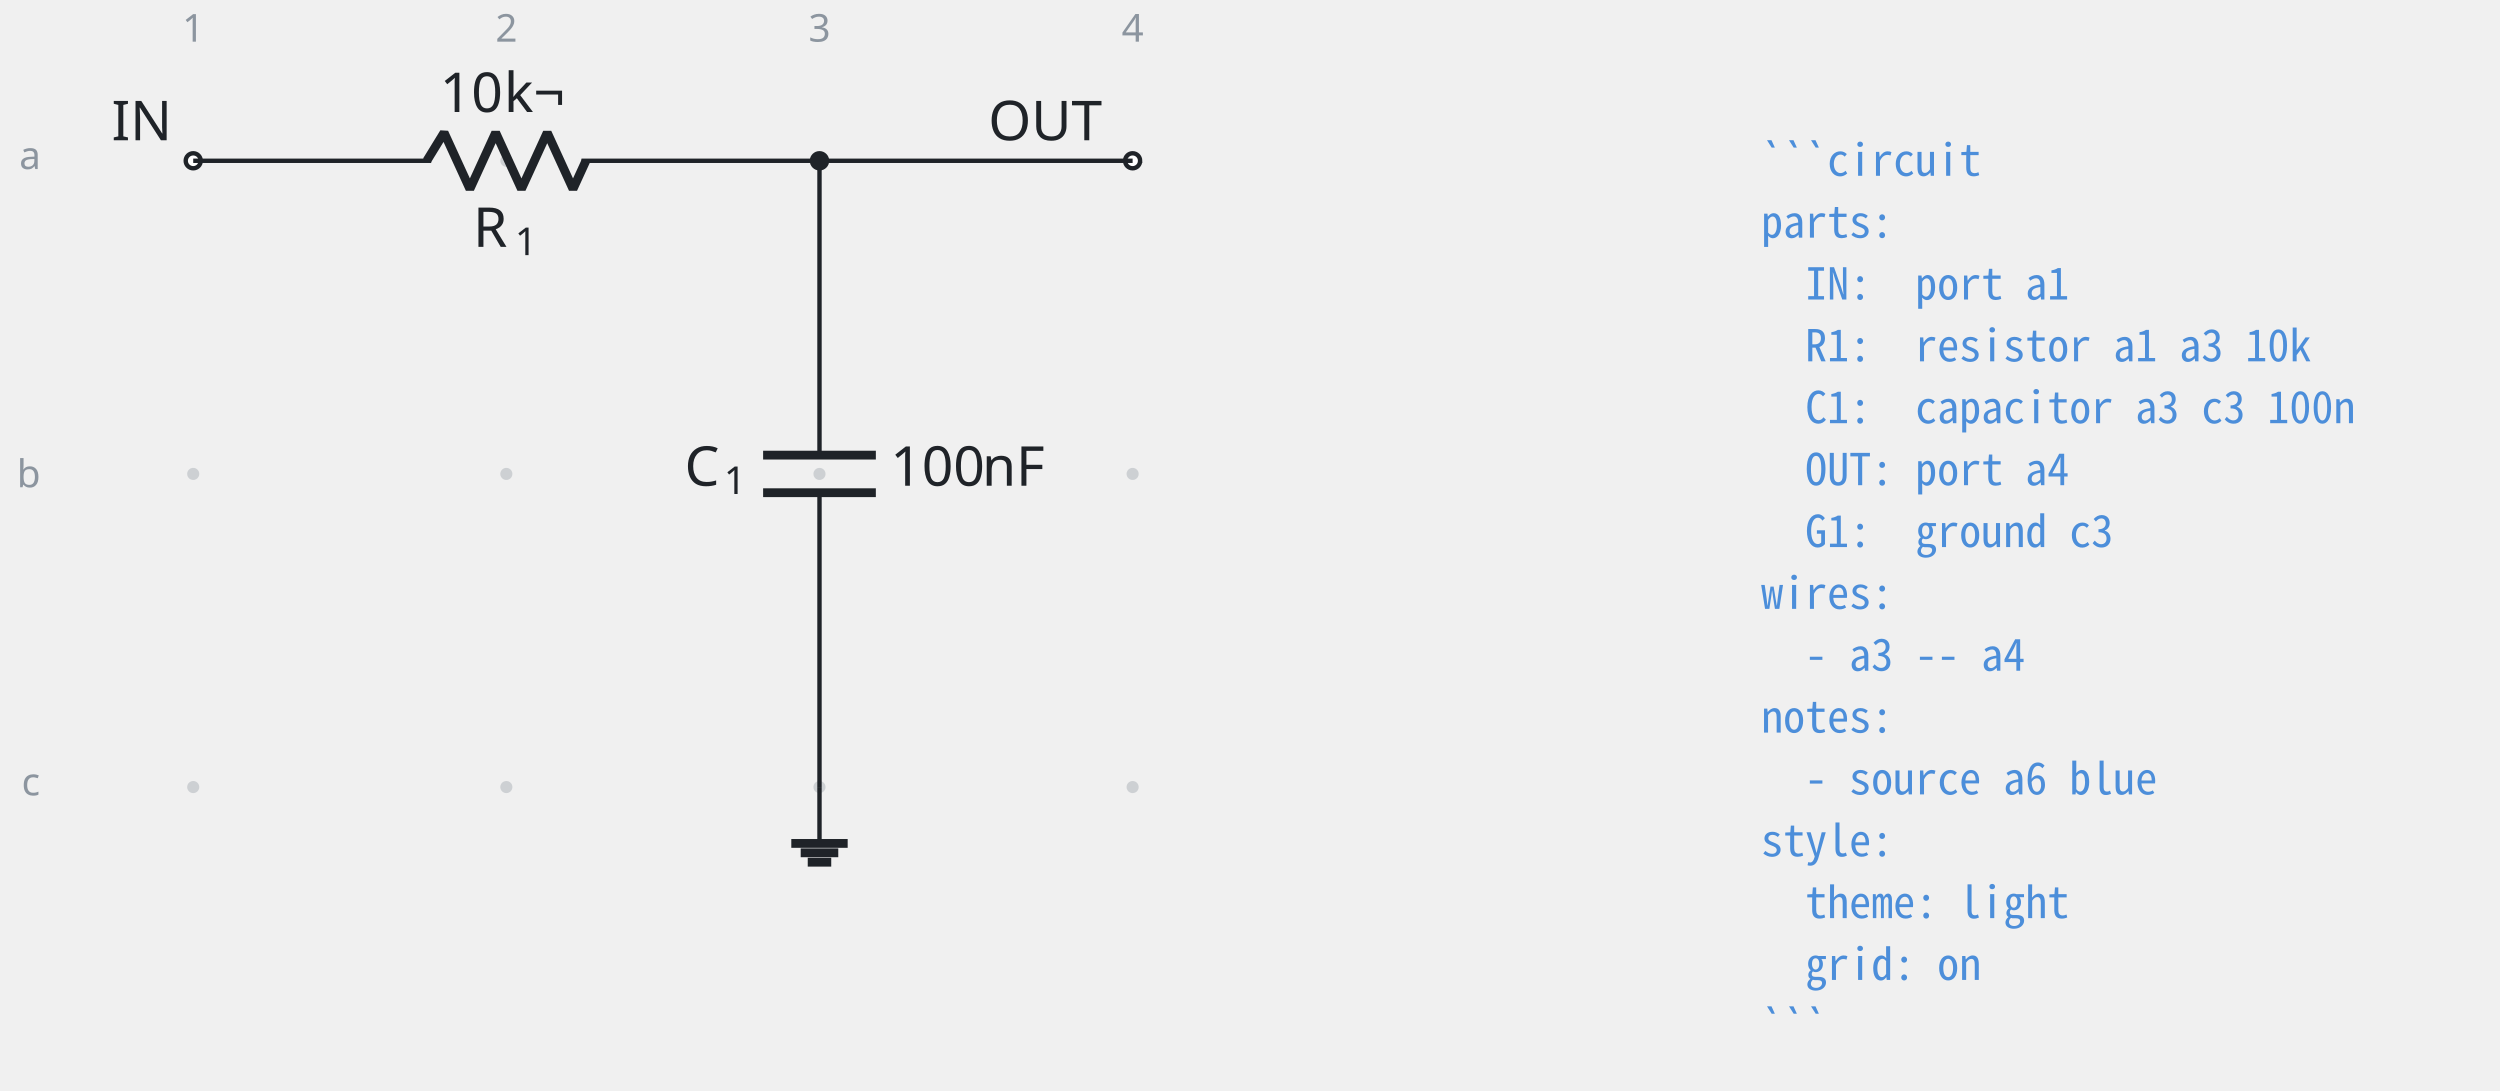
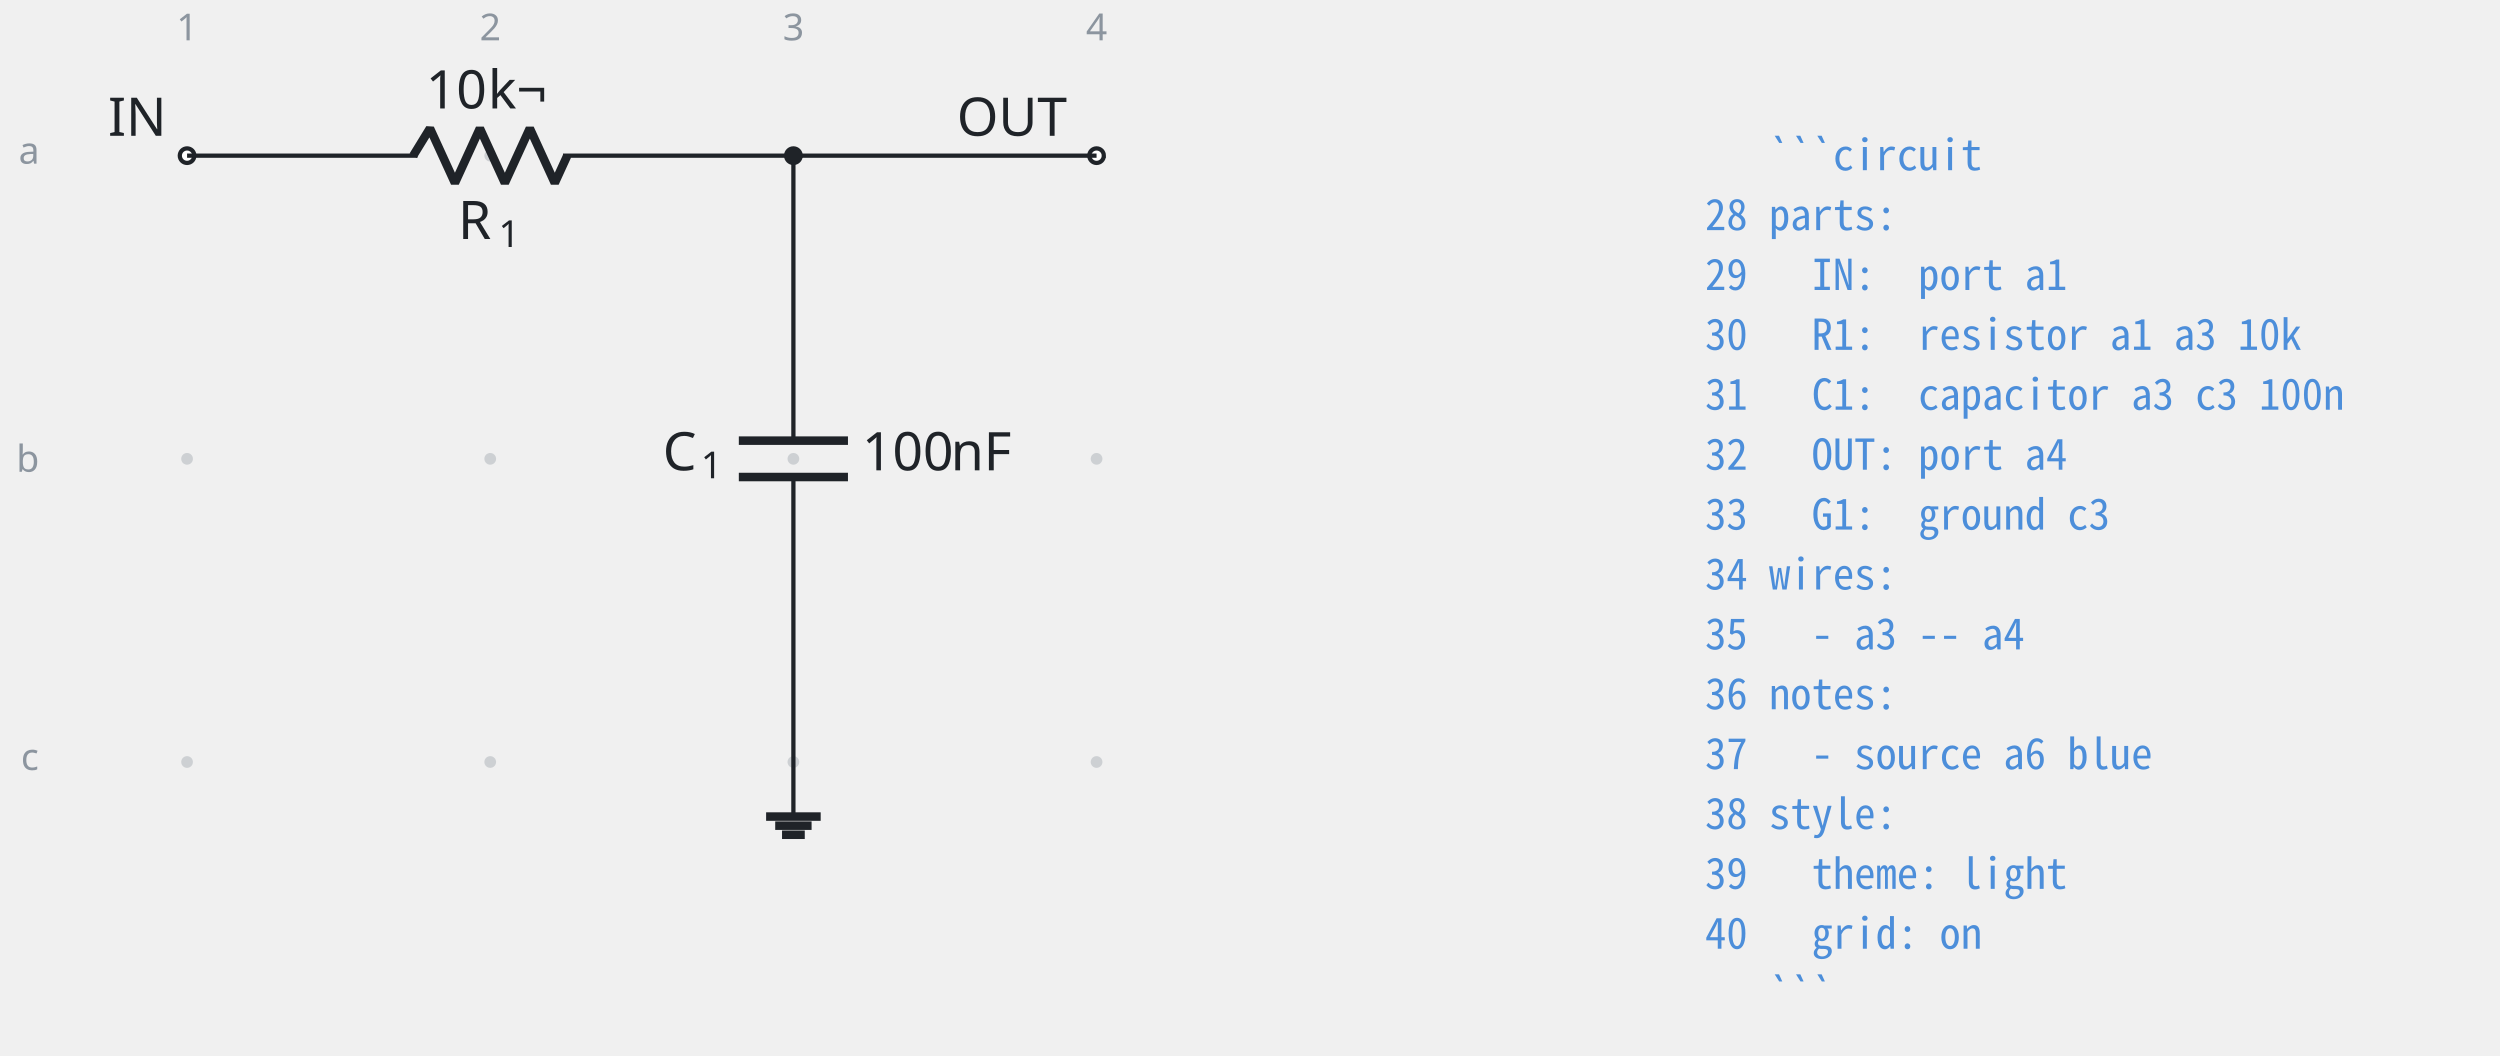
- <svg xmlns="http://www.w3.org/2000/svg" fill="#1f2328" width="605.761" height="264.171" viewBox="-72 -72 454.321 198.128">
+ <svg xmlns="http://www.w3.org/2000/svg" fill="#1f2328" width="625.678" height="264.171" viewBox="-72 -72 469.259 198.128">
  <g stroke="#1f2328" stroke-miterlimit="10" stroke-width=".8">
    <path fill="#8c959f" fill-opacity=".35" stroke="none" stroke-opacity=".35" d="M-35.787-42.781a1.1 1.1 0 1 0-2.2 0 1.1 1.1 0 0 0 2.2 0M-35.787 14.124a1.1 1.1 0 1 0-2.2 0 1.1 1.1 0 0 0 2.2 0M-35.787 71.03a1.1 1.1 0 1 0-2.2 0 1.1 1.1 0 0 0 2.2 0M21.118-42.781a1.1 1.1 0 1 0-2.2 0 1.1 1.1 0 0 0 2.2 0M21.118 14.124a1.1 1.1 0 1 0-2.2 0 1.1 1.1 0 0 0 2.2 0M21.118 71.03a1.1 1.1 0 1 0-2.2 0 1.1 1.1 0 0 0 2.2 0M78.024-42.781a1.1 1.1 0 1 0-2.2 0 1.1 1.1 0 0 0 2.2 0M78.024 14.124a1.1 1.1 0 1 0-2.2 0 1.1 1.1 0 0 0 2.2 0M78.024 71.03a1.1 1.1 0 1 0-2.2 0 1.1 1.1 0 0 0 2.2 0M134.93-42.781a1.1 1.1 0 1 0-2.2 0 1.1 1.1 0 0 0 2.2 0M134.93 14.124a1.1 1.1 0 1 0-2.2 0 1.1 1.1 0 0 0 2.2 0M134.93 71.03a1.1 1.1 0 1 0-2.2 0 1.1 1.1 0 0 0 2.2 0m-1.1 0" />
    <g fill="#8c959f" stroke="#8c959f">
      <text x="-36.887" y="-42.781" fill="#8c959f" stroke="none" font-family="cmr7" font-size="7" transform="translate(-1.993 -21.645)">1</text>
    </g>
    <g fill="#8c959f" stroke="#8c959f">
      <text x="-36.887" y="-42.781" fill="#8c959f" stroke="none" font-family="cmr7" font-size="7" transform="translate(54.912 -21.645)">2</text>
    </g>
    <g fill="#8c959f" stroke="#8c959f">
      <text x="-36.887" y="-42.781" fill="#8c959f" stroke="none" font-family="cmr7" font-size="7" transform="translate(111.818 -21.645)">3</text>
    </g>
    <g fill="#8c959f" stroke="#8c959f">
      <text x="-36.887" y="-42.781" fill="#8c959f" stroke="none" font-family="cmr7" font-size="7" transform="translate(168.723 -21.645)">4</text>
    </g>
    <g fill="#8c959f" stroke="#8c959f">
      <text x="-36.887" y="-42.781" fill="#8c959f" stroke="none" font-family="cmr7" font-size="7" transform="translate(-31.62 1.507)">a</text>
    </g>
    <g fill="#8c959f" stroke="#8c959f">
      <text x="-36.887" y="-42.781" fill="#8c959f" stroke="none" font-family="cmr7" font-size="7" transform="translate(-32.05 59.336)">b</text>
    </g>
    <g fill="#8c959f" stroke="#8c959f">
      <text x="-36.887" y="-42.781" fill="#8c959f" stroke="none" font-family="cmr7" font-size="7" transform="translate(-31.189 115.318)">c</text>
    </g>
    <g fill="#ffffff">
      <path d="M-35.522-42.781a1.365 1.365 0 1 0-2.73 0 1.365 1.365 0 0 0 2.73 0Zm-1.365 0" />
    </g>
    <text x="-36.887" y="-42.781" stroke="none" font-family="cmr10" font-size="10" transform="translate(-14.844 -3.733)">IN</text>
    <path fill="none" d="M-36.887-42.781h.4m-.4 0H6.36m27.315 0h43.248m-.4 0h.4" />
    <g stroke-linejoin="bevel" stroke-width="1.6">
      <path fill="none" d="m5.561-42.781 3.143-5.122L13.39-37.66l4.685-10.243 4.686 10.243 4.686-10.243 4.686 10.243 2.343-5.121" />
    </g>
    <g stroke="none">
      <text x="-36.887" y="-42.781" font-family="cmmi10" font-size="10" transform="translate(50.866 15.648)">R</text>
      <text x="-29.294" y="-41.281" font-family="cmr7" font-size="7" transform="translate(50.866 15.648)">1</text>
    </g>
    <g stroke="none" font-family="cmr10" font-size="10">
      <text x="-36.887" y="-42.781" transform="translate(44.822 -8.863)">10</text>
      <text x="-25.221" y="-42.781" transform="translate(44.822 -8.863)">k¬</text>
    </g>
    <path fill="none" d="M76.924-42.781v.4m0-.4v53.49m0 6.83v53.49m0-.399v.4" />
    <g stroke-width="1.6">
      <path fill="none" d="M87.167 10.71H66.68m20.486 6.828H66.68" />
    </g>
    <g stroke="none">
      <text x="-36.887" y="-42.781" font-family="cmmi10" font-size="10" transform="translate(89.296 59.058)">C</text>
      <text x="-29.74" y="-41.281" font-family="cmr7" font-size="7" transform="translate(89.296 59.058)">1</text>
    </g>
    <g stroke="none" font-family="cmr10" font-size="10">
      <text x="-36.887" y="-42.781" transform="translate(126.693 59.058)">100</text>
      <text x="-20.22" y="-42.781" transform="translate(126.693 59.058)">nF</text>
    </g>
    <g fill="#ffffff">
      <path d="M135.195-42.781a1.365 1.365 0 1 0-2.731 0 1.365 1.365 0 0 0 2.73 0Zm-1.366 0" />
    </g>
    <text x="-36.887" y="-42.781" stroke="none" font-family="cmr10" font-size="10" transform="translate(144.483 -3.733)">OUT</text>
    <path fill="none" d="M76.924 71.03v10.243" />
    <path fill="none" stroke-width="1.6" d="M71.802 81.273h10.243M73.51 82.98h6.828m-5.548 1.707h4.268" />
    <path fill="none" d="M76.924-42.781h56.905" />
    <path d="M78.29-42.781a1.365 1.365 0 1 0-2.732 0 1.365 1.365 0 0 0 2.731 0Zm-1.366 0" />
    <g>
-       <text x="-36.887" y="-42.781" fill="#4c8eda" stroke="none" font-family="'Noto Sans Mono CJK JP',ui-monospace,'SFMono-Regular',Consolas,'Liberation Mono',monospace" font-size="8" transform="translate(284.927 2.733)" xml:space="preserve">```circuit</text>
+       <text x="-36.887" y="-42.781" fill="#4c8eda" stroke="none" font-family="'Noto Sans Mono CJK JP',ui-monospace,'SFMono-Regular',Consolas,'Liberation Mono',monospace" font-size="8" transform="translate(284.927 2.733)" xml:space="preserve">   ```circuit</text>
    </g>
    <g>
-       <text x="-36.887" y="-42.781" fill="#4c8eda" stroke="none" font-family="'Noto Sans Mono CJK JP',ui-monospace,'SFMono-Regular',Consolas,'Liberation Mono',monospace" font-size="8" transform="translate(284.927 13.972)" xml:space="preserve">parts:</text>
+       <text x="-36.887" y="-42.781" fill="#4c8eda" stroke="none" font-family="'Noto Sans Mono CJK JP',ui-monospace,'SFMono-Regular',Consolas,'Liberation Mono',monospace" font-size="8" transform="translate(284.927 13.972)" xml:space="preserve">28 parts:</text>
    </g>
    <g>
-       <text x="-36.887" y="-42.781" fill="#4c8eda" stroke="none" font-family="'Noto Sans Mono CJK JP',ui-monospace,'SFMono-Regular',Consolas,'Liberation Mono',monospace" font-size="8" transform="translate(284.927 25.21)" xml:space="preserve">  IN:  port a1</text>
+       <text x="-36.887" y="-42.781" fill="#4c8eda" stroke="none" font-family="'Noto Sans Mono CJK JP',ui-monospace,'SFMono-Regular',Consolas,'Liberation Mono',monospace" font-size="8" transform="translate(284.927 25.21)" xml:space="preserve">29   IN:  port a1</text>
    </g>
    <g>
-       <text x="-36.887" y="-42.781" fill="#4c8eda" stroke="none" font-family="'Noto Sans Mono CJK JP',ui-monospace,'SFMono-Regular',Consolas,'Liberation Mono',monospace" font-size="8" transform="translate(284.927 36.45)" xml:space="preserve">  R1:  resistor a1 a3 10k</text>
+       <text x="-36.887" y="-42.781" fill="#4c8eda" stroke="none" font-family="'Noto Sans Mono CJK JP',ui-monospace,'SFMono-Regular',Consolas,'Liberation Mono',monospace" font-size="8" transform="translate(284.927 36.45)" xml:space="preserve">30   R1:  resistor a1 a3 10k</text>
    </g>
    <g>
-       <text x="-36.887" y="-42.781" fill="#4c8eda" stroke="none" font-family="'Noto Sans Mono CJK JP',ui-monospace,'SFMono-Regular',Consolas,'Liberation Mono',monospace" font-size="8" transform="translate(284.927 47.689)" xml:space="preserve">  C1:  capacitor a3 c3 100n</text>
+       <text x="-36.887" y="-42.781" fill="#4c8eda" stroke="none" font-family="'Noto Sans Mono CJK JP',ui-monospace,'SFMono-Regular',Consolas,'Liberation Mono',monospace" font-size="8" transform="translate(284.927 47.689)" xml:space="preserve">31   C1:  capacitor a3 c3 100n</text>
    </g>
    <g>
-       <text x="-36.887" y="-42.781" fill="#4c8eda" stroke="none" font-family="'Noto Sans Mono CJK JP',ui-monospace,'SFMono-Regular',Consolas,'Liberation Mono',monospace" font-size="8" transform="translate(284.927 58.956)" xml:space="preserve">  OUT: port a4</text>
+       <text x="-36.887" y="-42.781" fill="#4c8eda" stroke="none" font-family="'Noto Sans Mono CJK JP',ui-monospace,'SFMono-Regular',Consolas,'Liberation Mono',monospace" font-size="8" transform="translate(284.927 58.956)" xml:space="preserve">32   OUT: port a4</text>
    </g>
    <g>
-       <text x="-36.887" y="-42.781" fill="#4c8eda" stroke="none" font-family="'Noto Sans Mono CJK JP',ui-monospace,'SFMono-Regular',Consolas,'Liberation Mono',monospace" font-size="8" transform="translate(284.927 70.195)" xml:space="preserve">  G1:  ground c3</text>
+       <text x="-36.887" y="-42.781" fill="#4c8eda" stroke="none" font-family="'Noto Sans Mono CJK JP',ui-monospace,'SFMono-Regular',Consolas,'Liberation Mono',monospace" font-size="8" transform="translate(284.927 70.195)" xml:space="preserve">33   G1:  ground c3</text>
    </g>
    <g>
-       <text x="-36.887" y="-42.781" fill="#4c8eda" stroke="none" font-family="'Noto Sans Mono CJK JP',ui-monospace,'SFMono-Regular',Consolas,'Liberation Mono',monospace" font-size="8" transform="translate(284.927 81.434)" xml:space="preserve">wires:</text>
+       <text x="-36.887" y="-42.781" fill="#4c8eda" stroke="none" font-family="'Noto Sans Mono CJK JP',ui-monospace,'SFMono-Regular',Consolas,'Liberation Mono',monospace" font-size="8" transform="translate(284.927 81.434)" xml:space="preserve">34 wires:</text>
    </g>
    <g>
-       <text x="-36.887" y="-42.781" fill="#4c8eda" stroke="none" font-family="'Noto Sans Mono CJK JP',ui-monospace,'SFMono-Regular',Consolas,'Liberation Mono',monospace" font-size="8" transform="translate(284.927 92.672)" xml:space="preserve">  - a3 -- a4</text>
+       <text x="-36.887" y="-42.781" fill="#4c8eda" stroke="none" font-family="'Noto Sans Mono CJK JP',ui-monospace,'SFMono-Regular',Consolas,'Liberation Mono',monospace" font-size="8" transform="translate(284.927 92.672)" xml:space="preserve">35   - a3 -- a4</text>
    </g>
    <g>
-       <text x="-36.887" y="-42.781" fill="#4c8eda" stroke="none" font-family="'Noto Sans Mono CJK JP',ui-monospace,'SFMono-Regular',Consolas,'Liberation Mono',monospace" font-size="8" transform="translate(284.927 103.911)" xml:space="preserve">notes:</text>
+       <text x="-36.887" y="-42.781" fill="#4c8eda" stroke="none" font-family="'Noto Sans Mono CJK JP',ui-monospace,'SFMono-Regular',Consolas,'Liberation Mono',monospace" font-size="8" transform="translate(284.927 103.911)" xml:space="preserve">36 notes:</text>
    </g>
    <g>
-       <text x="-36.887" y="-42.781" fill="#4c8eda" stroke="none" font-family="'Noto Sans Mono CJK JP',ui-monospace,'SFMono-Regular',Consolas,'Liberation Mono',monospace" font-size="8" transform="translate(284.927 115.15)" xml:space="preserve">  - source a6 blue</text>
+       <text x="-36.887" y="-42.781" fill="#4c8eda" stroke="none" font-family="'Noto Sans Mono CJK JP',ui-monospace,'SFMono-Regular',Consolas,'Liberation Mono',monospace" font-size="8" transform="translate(284.927 115.15)" xml:space="preserve">37   - source a6 blue</text>
    </g>
    <g>
-       <text x="-36.887" y="-42.781" fill="#4c8eda" stroke="none" font-family="'Noto Sans Mono CJK JP',ui-monospace,'SFMono-Regular',Consolas,'Liberation Mono',monospace" font-size="8" transform="translate(284.927 126.389)" xml:space="preserve">style:</text>
+       <text x="-36.887" y="-42.781" fill="#4c8eda" stroke="none" font-family="'Noto Sans Mono CJK JP',ui-monospace,'SFMono-Regular',Consolas,'Liberation Mono',monospace" font-size="8" transform="translate(284.927 126.389)" xml:space="preserve">38 style:</text>
    </g>
    <g>
-       <text x="-36.887" y="-42.781" fill="#4c8eda" stroke="none" font-family="'Noto Sans Mono CJK JP',ui-monospace,'SFMono-Regular',Consolas,'Liberation Mono',monospace" font-size="8" transform="translate(284.927 137.628)" xml:space="preserve">  theme: light</text>
+       <text x="-36.887" y="-42.781" fill="#4c8eda" stroke="none" font-family="'Noto Sans Mono CJK JP',ui-monospace,'SFMono-Regular',Consolas,'Liberation Mono',monospace" font-size="8" transform="translate(284.927 137.628)" xml:space="preserve">39   theme: light</text>
    </g>
    <g>
-       <text x="-36.887" y="-42.781" fill="#4c8eda" stroke="none" font-family="'Noto Sans Mono CJK JP',ui-monospace,'SFMono-Regular',Consolas,'Liberation Mono',monospace" font-size="8" transform="translate(284.927 148.867)" xml:space="preserve">  grid: on</text>
+       <text x="-36.887" y="-42.781" fill="#4c8eda" stroke="none" font-family="'Noto Sans Mono CJK JP',ui-monospace,'SFMono-Regular',Consolas,'Liberation Mono',monospace" font-size="8" transform="translate(284.927 148.867)" xml:space="preserve">40   grid: on</text>
    </g>
    <g>
-       <text x="-36.887" y="-42.781" fill="#4c8eda" stroke="none" font-family="'Noto Sans Mono CJK JP',ui-monospace,'SFMono-Regular',Consolas,'Liberation Mono',monospace" font-size="8" transform="translate(284.927 160.134)" xml:space="preserve">```</text>
+       <text x="-36.887" y="-42.781" fill="#4c8eda" stroke="none" font-family="'Noto Sans Mono CJK JP',ui-monospace,'SFMono-Regular',Consolas,'Liberation Mono',monospace" font-size="8" transform="translate(284.927 160.134)" xml:space="preserve">   ```</text>
    </g>
  </g>
</svg>
